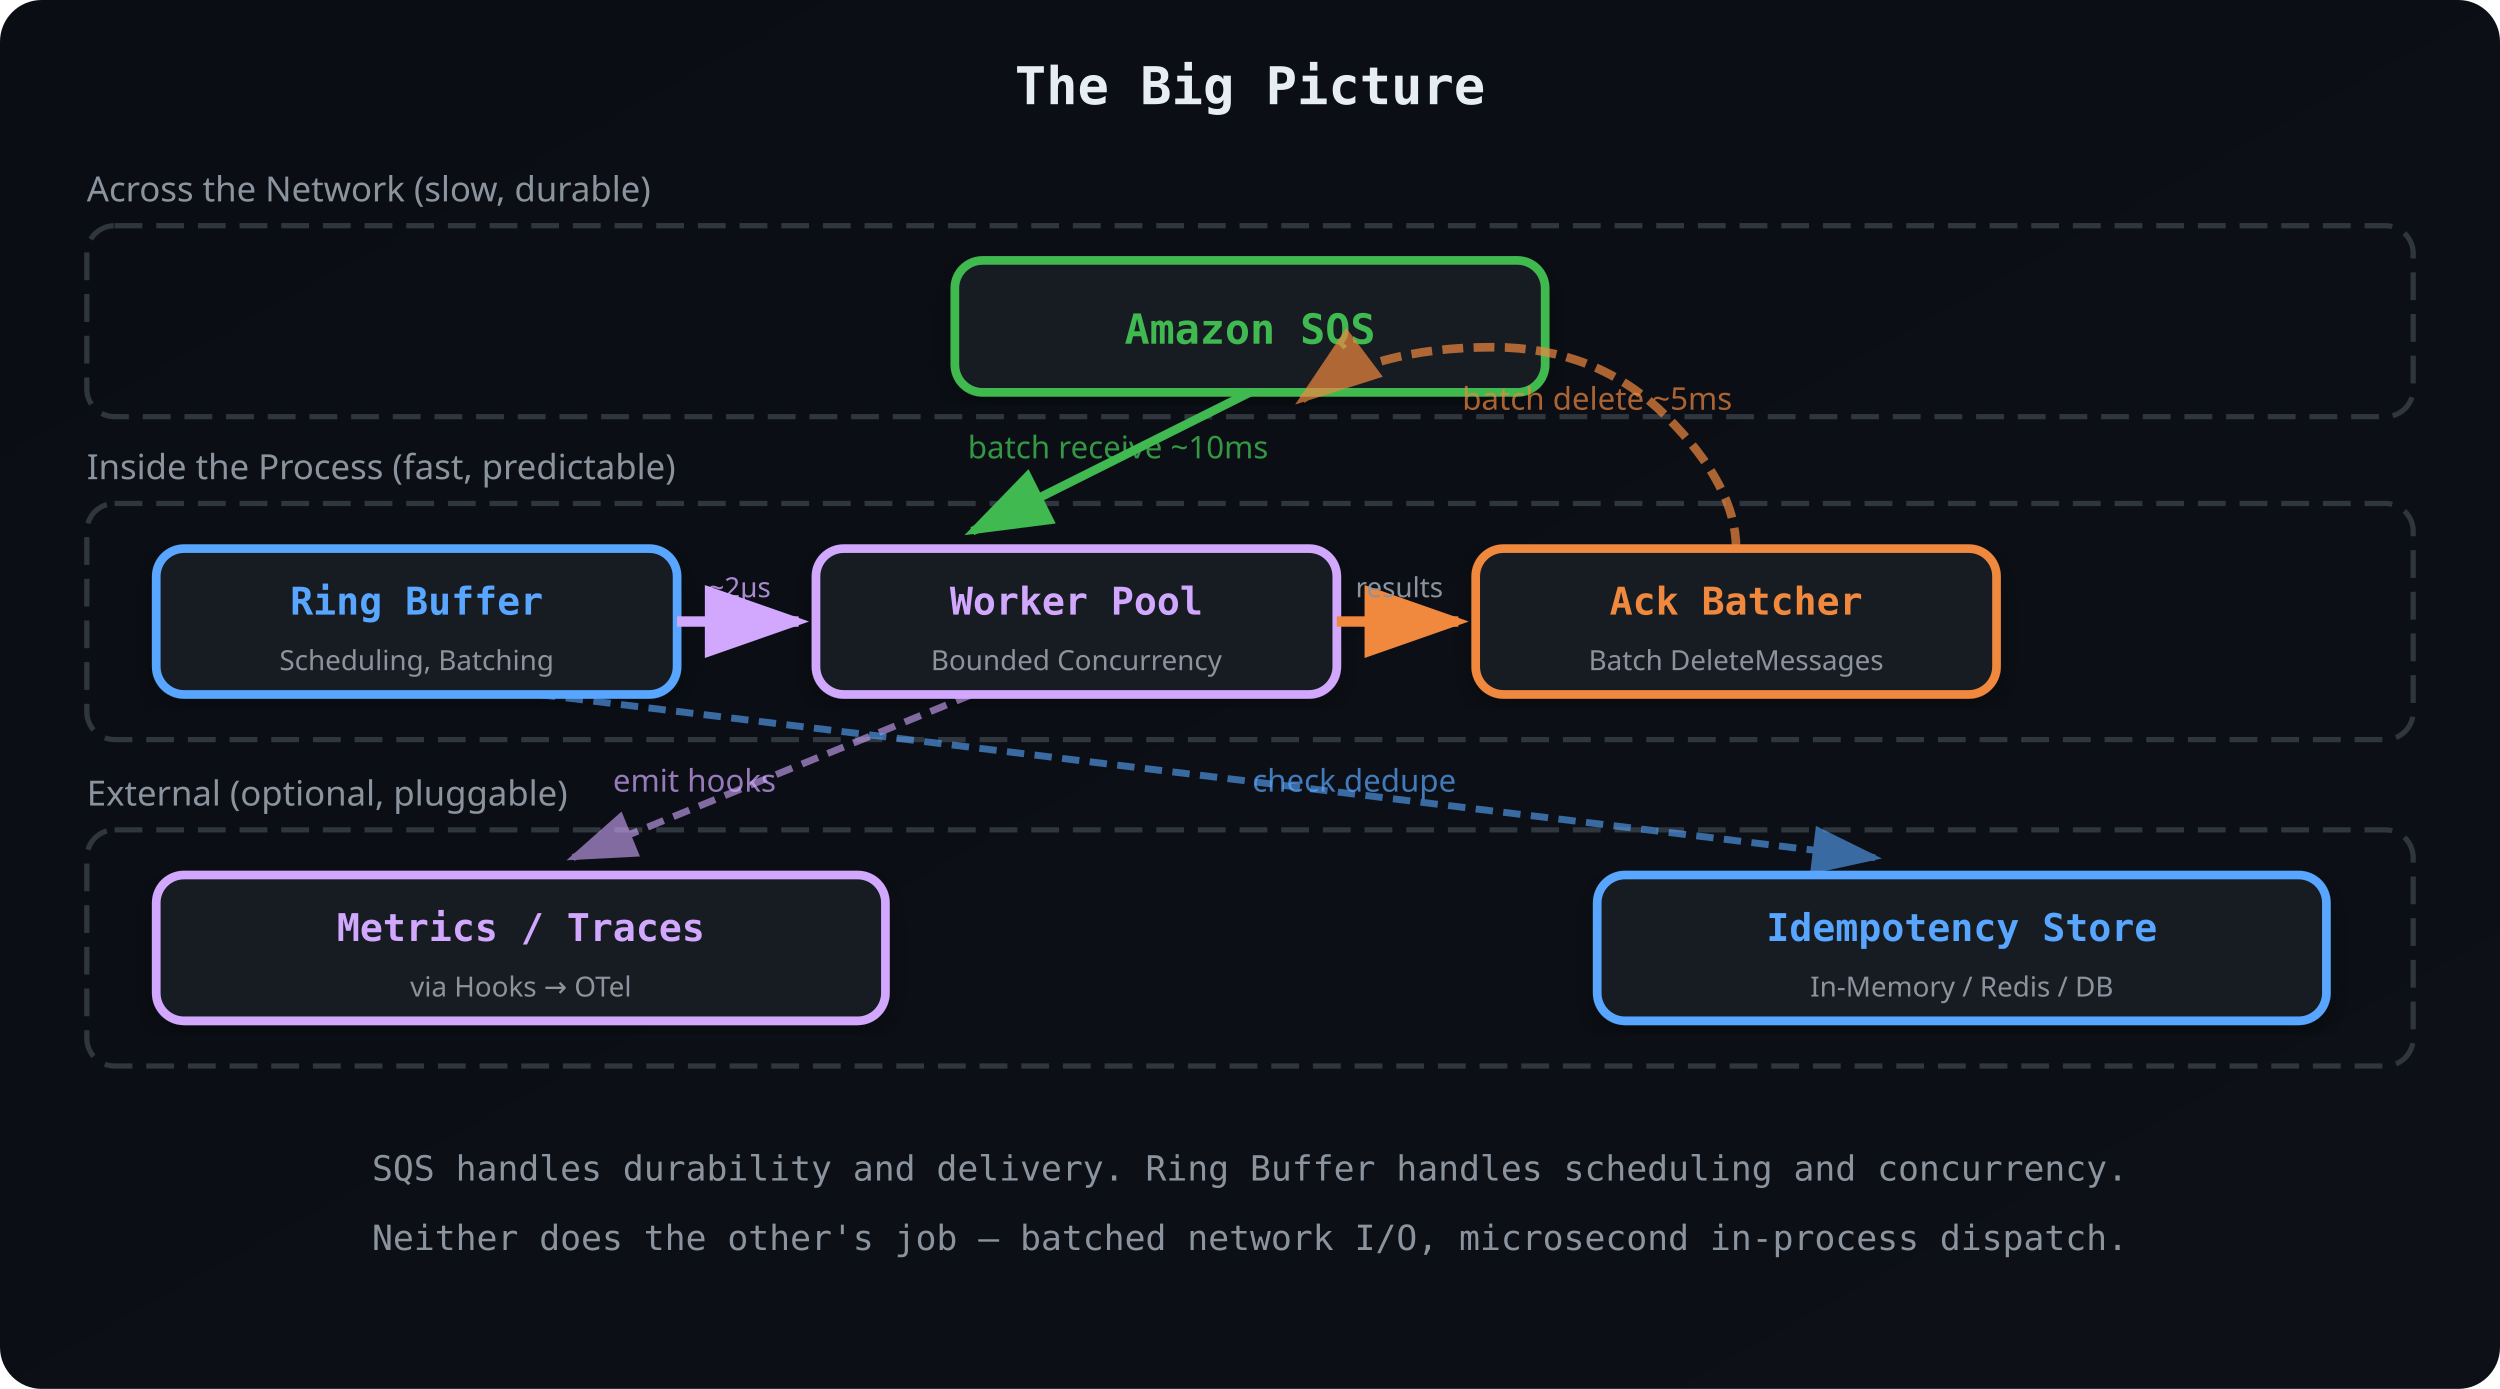
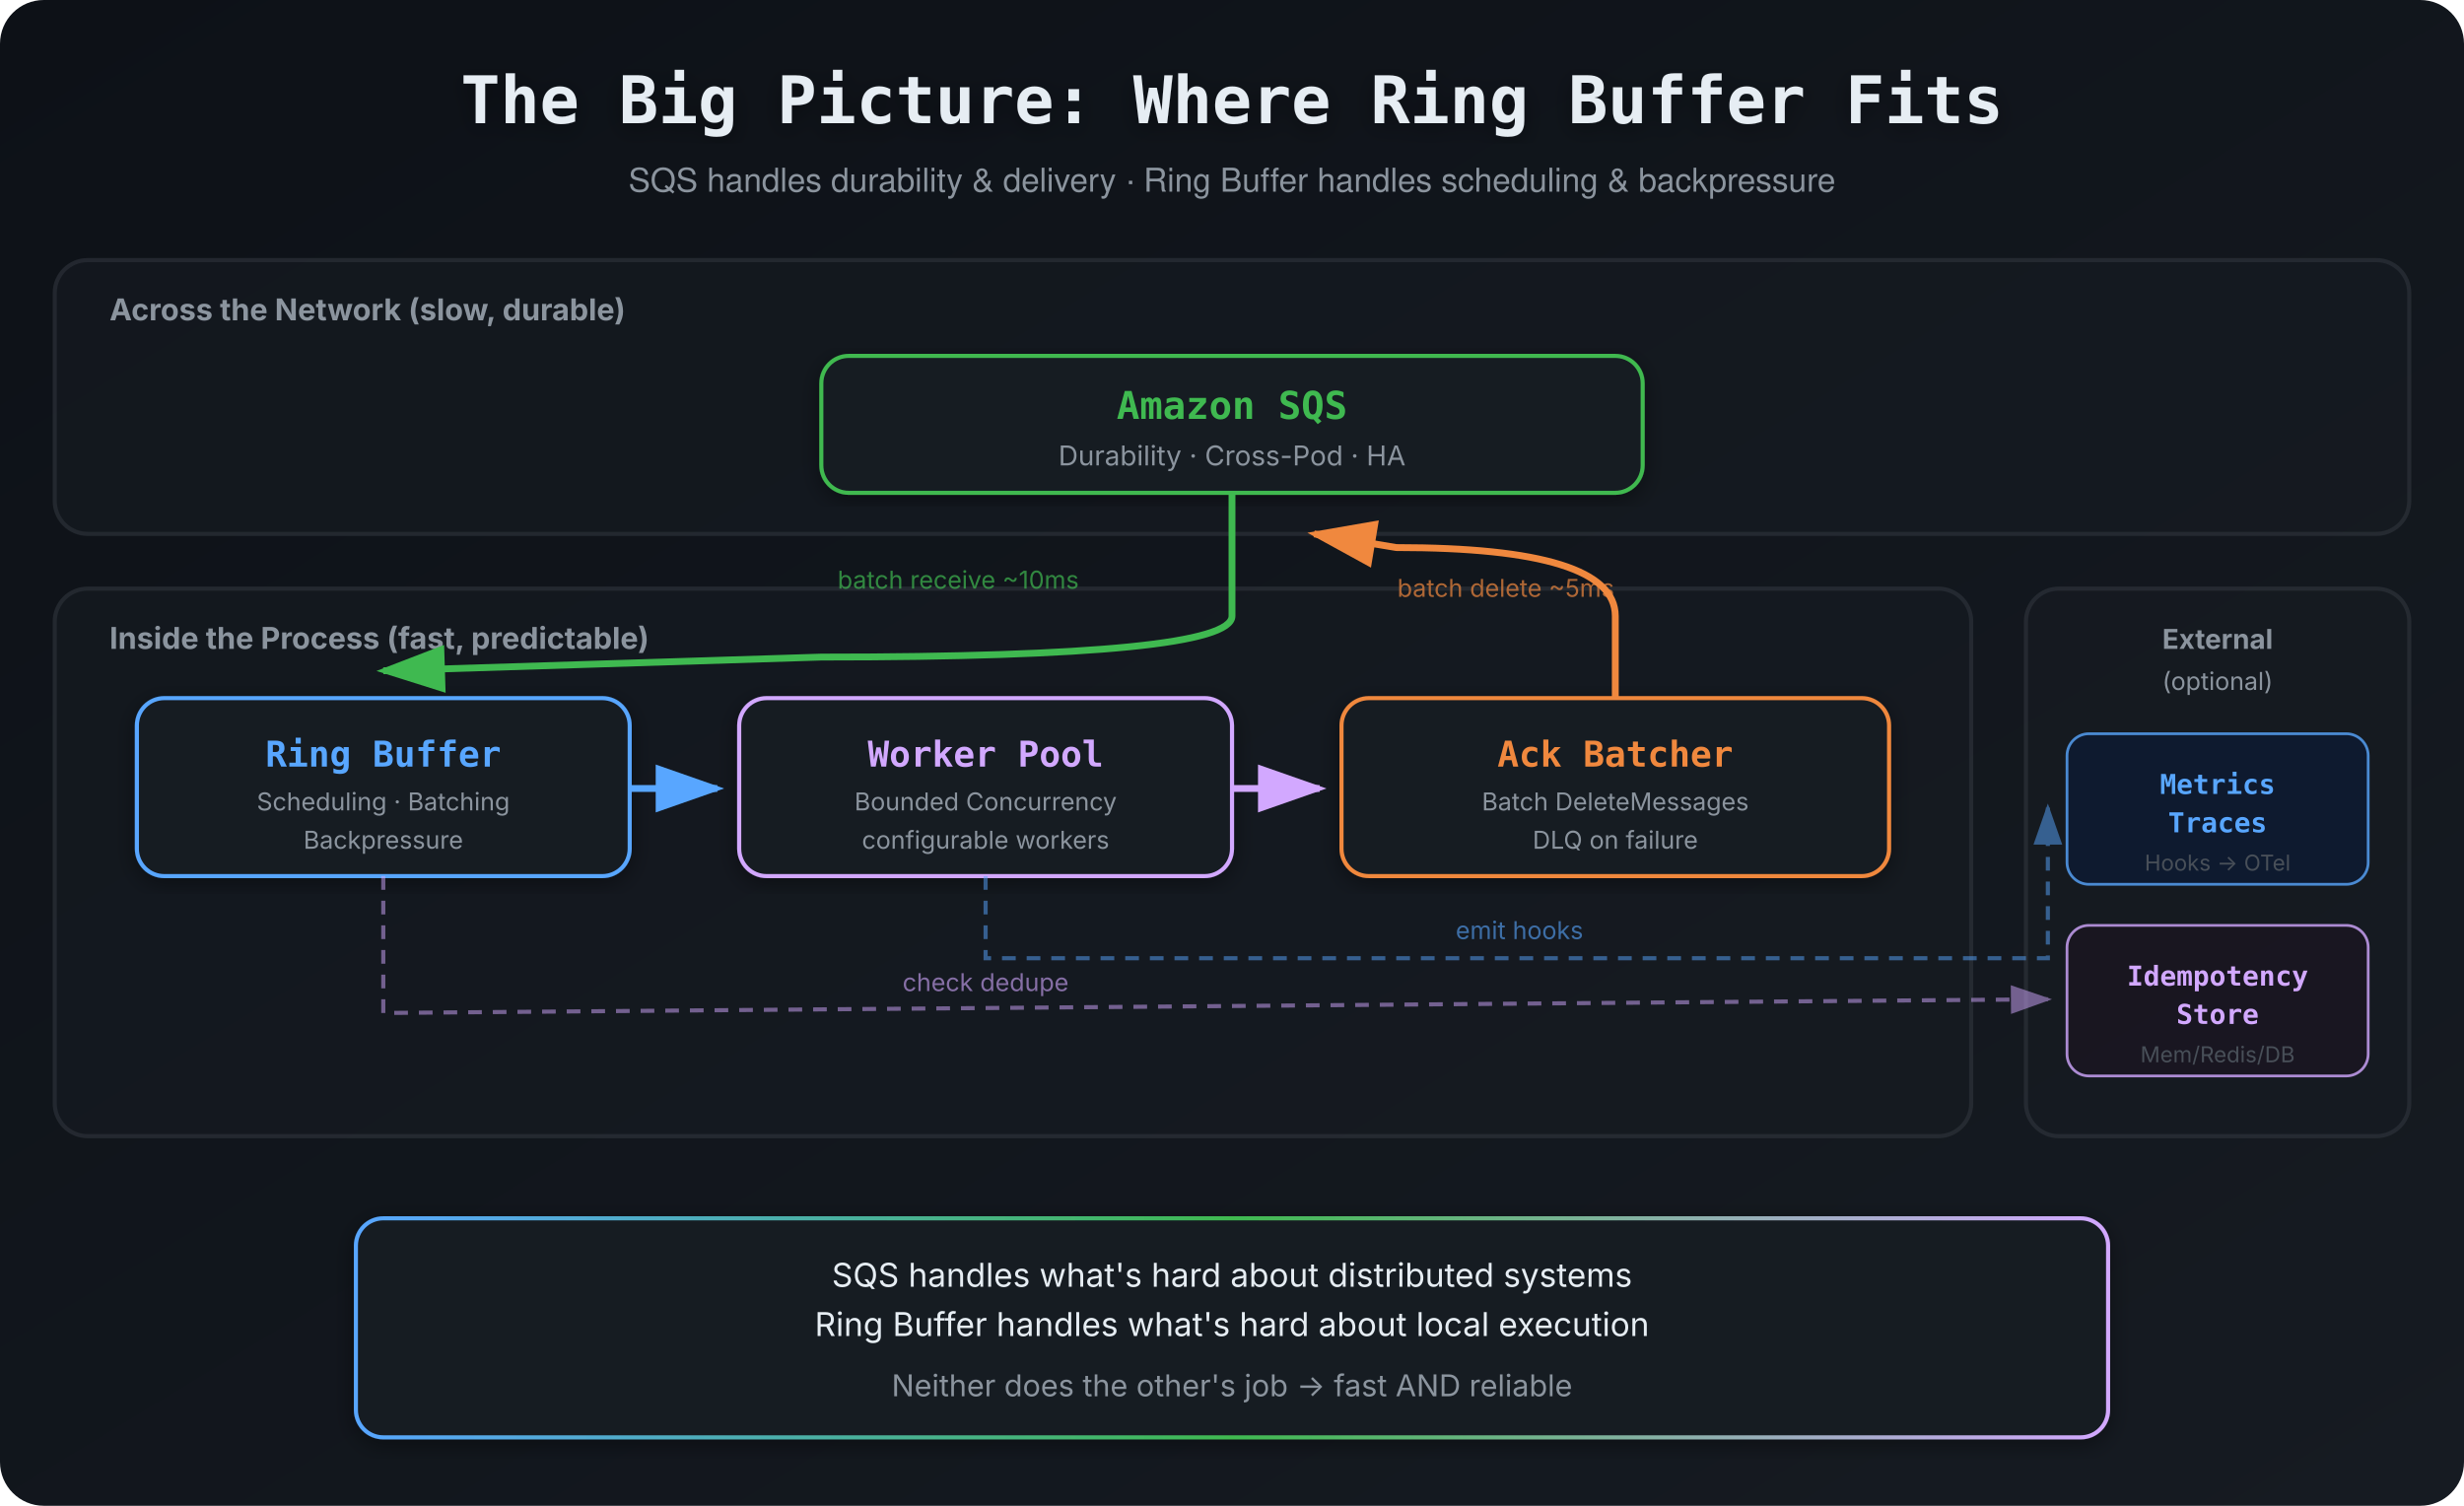
- <svg xmlns="http://www.w3.org/2000/svg" viewBox="0 0 720 400" width="720" height="400">
+ <svg xmlns="http://www.w3.org/2000/svg" viewBox="0 0 900 550" width="900" height="550">
  <defs>
    <linearGradient id="bg" x1="0%" y1="0%" x2="100%" y2="100%">
-       <stop offset="0%" stop-color="#0a0e14" />
-       <stop offset="100%" stop-color="#0d1117" />
+       <stop offset="0%" style="stop-color:#0d1117" />
+       <stop offset="100%" style="stop-color:#161b22" />
+     </linearGradient>
+     <linearGradient id="ringGrad" x1="0%" y1="0%" x2="100%" y2="0%">
+       <stop offset="0%" style="stop-color:#58a6ff" />
+       <stop offset="50%" style="stop-color:#3fb950" />
+       <stop offset="100%" style="stop-color:#d2a8ff" />
    </linearGradient>
    <filter id="shadow">
-       <feDropShadow dx="0" dy="3" stdDeviation="4" flood-color="#000" flood-opacity="0.4" />
+       <feDropShadow dx="0" dy="2" stdDeviation="4" flood-color="#000" flood-opacity="0.4" />
    </filter>
-     <marker id="aGreen" markerWidth="10" markerHeight="7" refX="9" refY="3.5" orient="auto">
-       <polygon points="0 0,10 3.5,0 7" fill="#3fb950" />
+     <marker id="arrowBlue" markerWidth="10" markerHeight="7" refX="9" refY="3.5" orient="auto">
+       <polygon points="0 0, 10 3.5, 0 7" fill="#58a6ff" />
    </marker>
-     <marker id="aBlue" markerWidth="10" markerHeight="7" refX="9" refY="3.5" orient="auto">
-       <polygon points="0 0,10 3.5,0 7" fill="#58a6ff" />
+     <marker id="arrowGreen" markerWidth="10" markerHeight="7" refX="9" refY="3.5" orient="auto">
+       <polygon points="0 0, 10 3.5, 0 7" fill="#3fb950" />
    </marker>
-     <marker id="aPurple" markerWidth="10" markerHeight="7" refX="9" refY="3.5" orient="auto">
-       <polygon points="0 0,10 3.5,0 7" fill="#d2a8ff" />
+     <marker id="arrowPurple" markerWidth="10" markerHeight="7" refX="9" refY="3.5" orient="auto">
+       <polygon points="0 0, 10 3.5, 0 7" fill="#d2a8ff" />
    </marker>
-     <marker id="aOrange" markerWidth="10" markerHeight="7" refX="9" refY="3.5" orient="auto">
-       <polygon points="0 0,10 3.5,0 7" fill="#f0883e" />
+     <marker id="arrowOrange" markerWidth="10" markerHeight="7" refX="9" refY="3.5" orient="auto">
+       <polygon points="0 0, 10 3.5, 0 7" fill="#f0883e" />
    </marker>
  </defs>
-   <rect width="720" height="400" rx="12" fill="url(#bg)" />
-   <text x="360" y="30" text-anchor="middle" font-family="SF Mono,Menlo,Consolas,monospace" font-size="15" font-weight="bold" fill="#e6edf3">The Big Picture</text>
-   <text x="25" y="58" font-family="sans-serif" font-size="10" fill="#8b949e">Across the Network (slow, durable)</text>
-   <rect x="25" y="65" width="670" height="55" rx="8" fill="none" stroke="#30363d" stroke-width="1.5" stroke-dasharray="8 4" />
-   <rect x="275" y="75" width="170" height="38" rx="8" fill="#161b22" stroke="#3fb950" stroke-width="2.5" filter="url(#shadow)" />
-   <text x="360" y="99" text-anchor="middle" font-family="SF Mono,Menlo,Consolas,monospace" font-size="12" font-weight="bold" fill="#3fb950">Amazon SQS</text>
-   <text x="25" y="138" font-family="sans-serif" font-size="10" fill="#8b949e">Inside the Process (fast, predictable)</text>
-   <rect x="25" y="145" width="670" height="68" rx="8" fill="none" stroke="#30363d" stroke-width="1.5" stroke-dasharray="8 4" />
-   <rect x="45" y="158" width="150" height="42" rx="8" fill="#161b22" stroke="#58a6ff" stroke-width="2.5" filter="url(#shadow)" />
-   <text x="120" y="177" text-anchor="middle" font-family="SF Mono,Menlo,Consolas,monospace" font-size="11" font-weight="bold" fill="#58a6ff">Ring Buffer</text>
-   <text x="120" y="193" text-anchor="middle" font-family="sans-serif" font-size="8" fill="#8b949e">Scheduling, Batching</text>
-   <rect x="235" y="158" width="150" height="42" rx="8" fill="#161b22" stroke="#d2a8ff" stroke-width="2.5" filter="url(#shadow)" />
-   <text x="310" y="177" text-anchor="middle" font-family="SF Mono,Menlo,Consolas,monospace" font-size="11" font-weight="bold" fill="#d2a8ff">Worker Pool</text>
-   <text x="310" y="193" text-anchor="middle" font-family="sans-serif" font-size="8" fill="#8b949e">Bounded Concurrency</text>
-   <rect x="425" y="158" width="150" height="42" rx="8" fill="#161b22" stroke="#f0883e" stroke-width="2.5" filter="url(#shadow)" />
-   <text x="500" y="177" text-anchor="middle" font-family="SF Mono,Menlo,Consolas,monospace" font-size="11" font-weight="bold" fill="#f0883e">Ack Batcher</text>
-   <text x="500" y="193" text-anchor="middle" font-family="sans-serif" font-size="8" fill="#8b949e">Batch DeleteMessages</text>
-   <line x1="195" y1="179" x2="230" y2="179" stroke="#d2a8ff" stroke-width="3" marker-end="url(#aPurple)" />
-   <text x="213" y="172" text-anchor="middle" font-family="sans-serif" font-size="8" fill="#d2a8ff" opacity="0.8">~2μs</text>
-   <line x1="385" y1="179" x2="420" y2="179" stroke="#f0883e" stroke-width="3" marker-end="url(#aOrange)" />
-   <text x="403" y="172" text-anchor="middle" font-family="sans-serif" font-size="8" fill="#8b949e">results</text>
-   <text x="25" y="232" font-family="sans-serif" font-size="10" fill="#8b949e">External (optional, pluggable)</text>
-   <rect x="25" y="239" width="670" height="68" rx="8" fill="none" stroke="#30363d" stroke-width="1.5" stroke-dasharray="8 4" />
-   <rect x="45" y="252" width="210" height="42" rx="8" fill="#161b22" stroke="#d2a8ff" stroke-width="2.5" filter="url(#shadow)" />
-   <text x="150" y="271" text-anchor="middle" font-family="SF Mono,Menlo,Consolas,monospace" font-size="11" font-weight="bold" fill="#d2a8ff">Metrics / Traces</text>
-   <text x="150" y="287" text-anchor="middle" font-family="sans-serif" font-size="8" fill="#8b949e">via Hooks → OTel</text>
-   <rect x="460" y="252" width="210" height="42" rx="8" fill="#161b22" stroke="#58a6ff" stroke-width="2.5" filter="url(#shadow)" />
-   <text x="565" y="271" text-anchor="middle" font-family="SF Mono,Menlo,Consolas,monospace" font-size="11" font-weight="bold" fill="#58a6ff">Idempotency Store</text>
-   <text x="565" y="287" text-anchor="middle" font-family="sans-serif" font-size="8" fill="#8b949e">In-Memory / Redis / DB</text>
-   <line x1="360" y1="113" x2="280" y2="153" stroke="#3fb950" stroke-width="2.5" marker-end="url(#aGreen)" />
-   <text x="322" y="132" text-anchor="middle" font-family="sans-serif" font-size="9" fill="#3fb950" opacity="0.8">batch receive ~10ms</text>
-   <path d="M 500 158 Q 500 140 480 120 Q 460 100 430 100 Q 395 100 375 115" stroke="#f0883e" stroke-width="2.5" stroke-dasharray="6 3" fill="none" marker-end="url(#aOrange)" opacity="0.7" />
-   <text x="460" y="118" text-anchor="middle" font-family="sans-serif" font-size="9" fill="#f0883e" opacity="0.7">batch delete ~5ms</text>
-   <line x1="280" y1="200" x2="165" y2="247" stroke="#d2a8ff" stroke-width="2" stroke-dasharray="5 3" marker-end="url(#aPurple)" opacity="0.6" />
-   <text x="200" y="228" text-anchor="middle" font-family="sans-serif" font-size="9" fill="#d2a8ff" opacity="0.7">emit hooks</text>
-   <line x1="155" y1="200" x2="540" y2="247" stroke="#58a6ff" stroke-width="2" stroke-dasharray="5 3" marker-end="url(#aBlue)" opacity="0.6" />
-   <text x="390" y="228" text-anchor="middle" font-family="sans-serif" font-size="9" fill="#58a6ff" opacity="0.7">check dedupe</text>
-   <text x="360" y="340" text-anchor="middle" font-family="SF Mono,Menlo,Consolas,monospace" font-size="10" fill="#8b949e">SQS handles durability and delivery. Ring Buffer handles scheduling and concurrency.</text>
-   <text x="360" y="360" text-anchor="middle" font-family="SF Mono,Menlo,Consolas,monospace" font-size="10" fill="#8b949e">Neither does the other's job — batched network I/O, microsecond in-process dispatch.</text>
+   <rect width="900" height="550" rx="16" fill="url(#bg)" />
+   <text x="450" y="45" text-anchor="middle" font-family="SF Mono, Menlo, Monaco, Consolas, monospace" font-size="24" font-weight="bold" fill="#e6edf3" filter="url(#shadow)">The Big Picture: Where Ring Buffer Fits</text>
+   <text x="450" y="70" text-anchor="middle" font-family="-apple-system, BlinkMacSystemFont, Segoe UI, Helvetica, sans-serif" font-size="12" fill="#8b949e">SQS handles durability &amp; delivery · Ring Buffer handles scheduling &amp; backpressure</text>
+   <rect x="20" y="95" width="860" height="100" rx="12" fill="#161b22" stroke="#30363d" stroke-width="1.5" opacity="0.6" />
+   <text x="40" y="117" font-family="-apple-system, sans-serif" font-size="11" font-weight="bold" fill="#8b949e">Across the Network (slow, durable)</text>
+   <rect x="300" y="130" width="300" height="50" rx="10" fill="#161b22" stroke="#3fb950" stroke-width="1.5" filter="url(#shadow)" />
+   <text x="450" y="153" text-anchor="middle" font-family="SF Mono, Menlo, monospace" font-size="14" font-weight="bold" fill="#3fb950">Amazon SQS</text>
+   <text x="450" y="170" text-anchor="middle" font-family="-apple-system, sans-serif" font-size="10" fill="#8b949e">Durability · Cross-Pod · HA</text>
+   <rect x="20" y="215" width="700" height="200" rx="12" fill="#161b22" stroke="#30363d" stroke-width="1.5" opacity="0.6" />
+   <text x="40" y="237" font-family="-apple-system, sans-serif" font-size="11" font-weight="bold" fill="#8b949e">Inside the Process (fast, predictable)</text>
+   <rect x="50" y="255" width="180" height="65" rx="10" fill="#161b22" stroke="#58a6ff" stroke-width="1.5" filter="url(#shadow)" />
+   <text x="140" y="280" text-anchor="middle" font-family="SF Mono, Menlo, monospace" font-size="13" font-weight="bold" fill="#58a6ff">Ring Buffer</text>
+   <text x="140" y="296" text-anchor="middle" font-family="-apple-system, sans-serif" font-size="9" fill="#8b949e">Scheduling · Batching</text>
+   <text x="140" y="310" text-anchor="middle" font-family="-apple-system, sans-serif" font-size="9" fill="#8b949e">Backpressure</text>
+   <rect x="270" y="255" width="180" height="65" rx="10" fill="#161b22" stroke="#d2a8ff" stroke-width="1.5" filter="url(#shadow)" />
+   <text x="360" y="280" text-anchor="middle" font-family="SF Mono, Menlo, monospace" font-size="13" font-weight="bold" fill="#d2a8ff">Worker Pool</text>
+   <text x="360" y="296" text-anchor="middle" font-family="-apple-system, sans-serif" font-size="9" fill="#8b949e">Bounded Concurrency</text>
+   <text x="360" y="310" text-anchor="middle" font-family="-apple-system, sans-serif" font-size="9" fill="#8b949e">configurable workers</text>
+   <rect x="490" y="255" width="200" height="65" rx="10" fill="#161b22" stroke="#f0883e" stroke-width="1.5" filter="url(#shadow)" />
+   <text x="590" y="280" text-anchor="middle" font-family="SF Mono, Menlo, monospace" font-size="13" font-weight="bold" fill="#f0883e">Ack Batcher</text>
+   <text x="590" y="296" text-anchor="middle" font-family="-apple-system, sans-serif" font-size="9" fill="#8b949e">Batch DeleteMessages</text>
+   <text x="590" y="310" text-anchor="middle" font-family="-apple-system, sans-serif" font-size="9" fill="#8b949e">DLQ on failure</text>
+   <line x1="230" y1="288" x2="262" y2="288" stroke="#58a6ff" stroke-width="2.5" marker-end="url(#arrowBlue)" />
+   <line x1="450" y1="288" x2="482" y2="288" stroke="#d2a8ff" stroke-width="2.5" marker-end="url(#arrowPurple)" />
+   <rect x="740" y="215" width="140" height="200" rx="12" fill="#161b22" stroke="#30363d" stroke-width="1.5" opacity="0.6" />
+   <text x="810" y="237" text-anchor="middle" font-family="-apple-system, sans-serif" font-size="10" font-weight="bold" fill="#8b949e">External</text>
+   <text x="810" y="252" text-anchor="middle" font-family="-apple-system, sans-serif" font-size="9" fill="#8b949e">(optional)</text>
+   <rect x="755" y="268" width="110" height="55" rx="8" fill="#0d1a33" stroke="#58a6ff" stroke-width="1" opacity="0.8" />
+   <text x="810" y="290" text-anchor="middle" font-family="SF Mono, Menlo, monospace" font-size="10" font-weight="bold" fill="#58a6ff">Metrics</text>
+   <text x="810" y="304" text-anchor="middle" font-family="SF Mono, Menlo, monospace" font-size="10" font-weight="bold" fill="#58a6ff">Traces</text>
+   <text x="810" y="318" text-anchor="middle" font-family="-apple-system, sans-serif" font-size="8" fill="#484f58">Hooks → OTel</text>
+   <rect x="755" y="338" width="110" height="55" rx="8" fill="#1a1520" stroke="#d2a8ff" stroke-width="1" opacity="0.8" />
+   <text x="810" y="360" text-anchor="middle" font-family="SF Mono, Menlo, monospace" font-size="10" font-weight="bold" fill="#d2a8ff">Idempotency</text>
+   <text x="810" y="374" text-anchor="middle" font-family="SF Mono, Menlo, monospace" font-size="10" font-weight="bold" fill="#d2a8ff">Store</text>
+   <text x="810" y="388" text-anchor="middle" font-family="-apple-system, sans-serif" font-size="8" fill="#484f58">Mem/Redis/DB</text>
+   <path d="M 450 180 L 450 225 Q 450 240 300 240 L 140 245" fill="none" stroke="#3fb950" stroke-width="2.5" marker-end="url(#arrowGreen)" />
+   <text x="350" y="215" text-anchor="middle" font-family="-apple-system, sans-serif" font-size="9" fill="#3fb950" opacity="0.7">batch receive ~10ms</text>
+   <path d="M 590 255 L 590 225 Q 590 200 510 200 L 480 195" fill="none" stroke="#f0883e" stroke-width="2.5" marker-end="url(#arrowOrange)" />
+   <text x="550" y="218" text-anchor="middle" font-family="-apple-system, sans-serif" font-size="9" fill="#f0883e" opacity="0.7">batch delete ~5ms</text>
+   <path d="M 140 320 L 140 370 L 748 365" fill="none" stroke="#d2a8ff" stroke-width="1.5" stroke-dasharray="5 4" marker-end="url(#arrowPurple)" opacity="0.5" />
+   <text x="360" y="362" text-anchor="middle" font-family="-apple-system, sans-serif" font-size="9" fill="#d2a8ff" opacity="0.6">check dedupe</text>
+   <path d="M 360 320 L 360 350 L 748 350 L 748 295" fill="none" stroke="#58a6ff" stroke-width="1.5" stroke-dasharray="5 4" marker-end="url(#arrowBlue)" opacity="0.5" />
+   <text x="555" y="343" text-anchor="middle" font-family="-apple-system, sans-serif" font-size="9" fill="#58a6ff" opacity="0.6">emit hooks</text>
+   <rect x="130" y="445" width="640" height="80" rx="10" fill="#161b22" stroke="url(#ringGrad)" stroke-width="1.5" filter="url(#shadow)" />
+   <text x="450" y="470" text-anchor="middle" font-family="-apple-system, sans-serif" font-size="12" fill="#e6edf3">SQS handles what's hard about distributed systems</text>
+   <text x="450" y="488" text-anchor="middle" font-family="-apple-system, sans-serif" font-size="12" fill="#e6edf3">Ring Buffer handles what's hard about local execution</text>
+   <text x="450" y="510" text-anchor="middle" font-family="-apple-system, sans-serif" font-size="11" fill="#8b949e">Neither does the other's job → fast AND reliable</text>
</svg>
